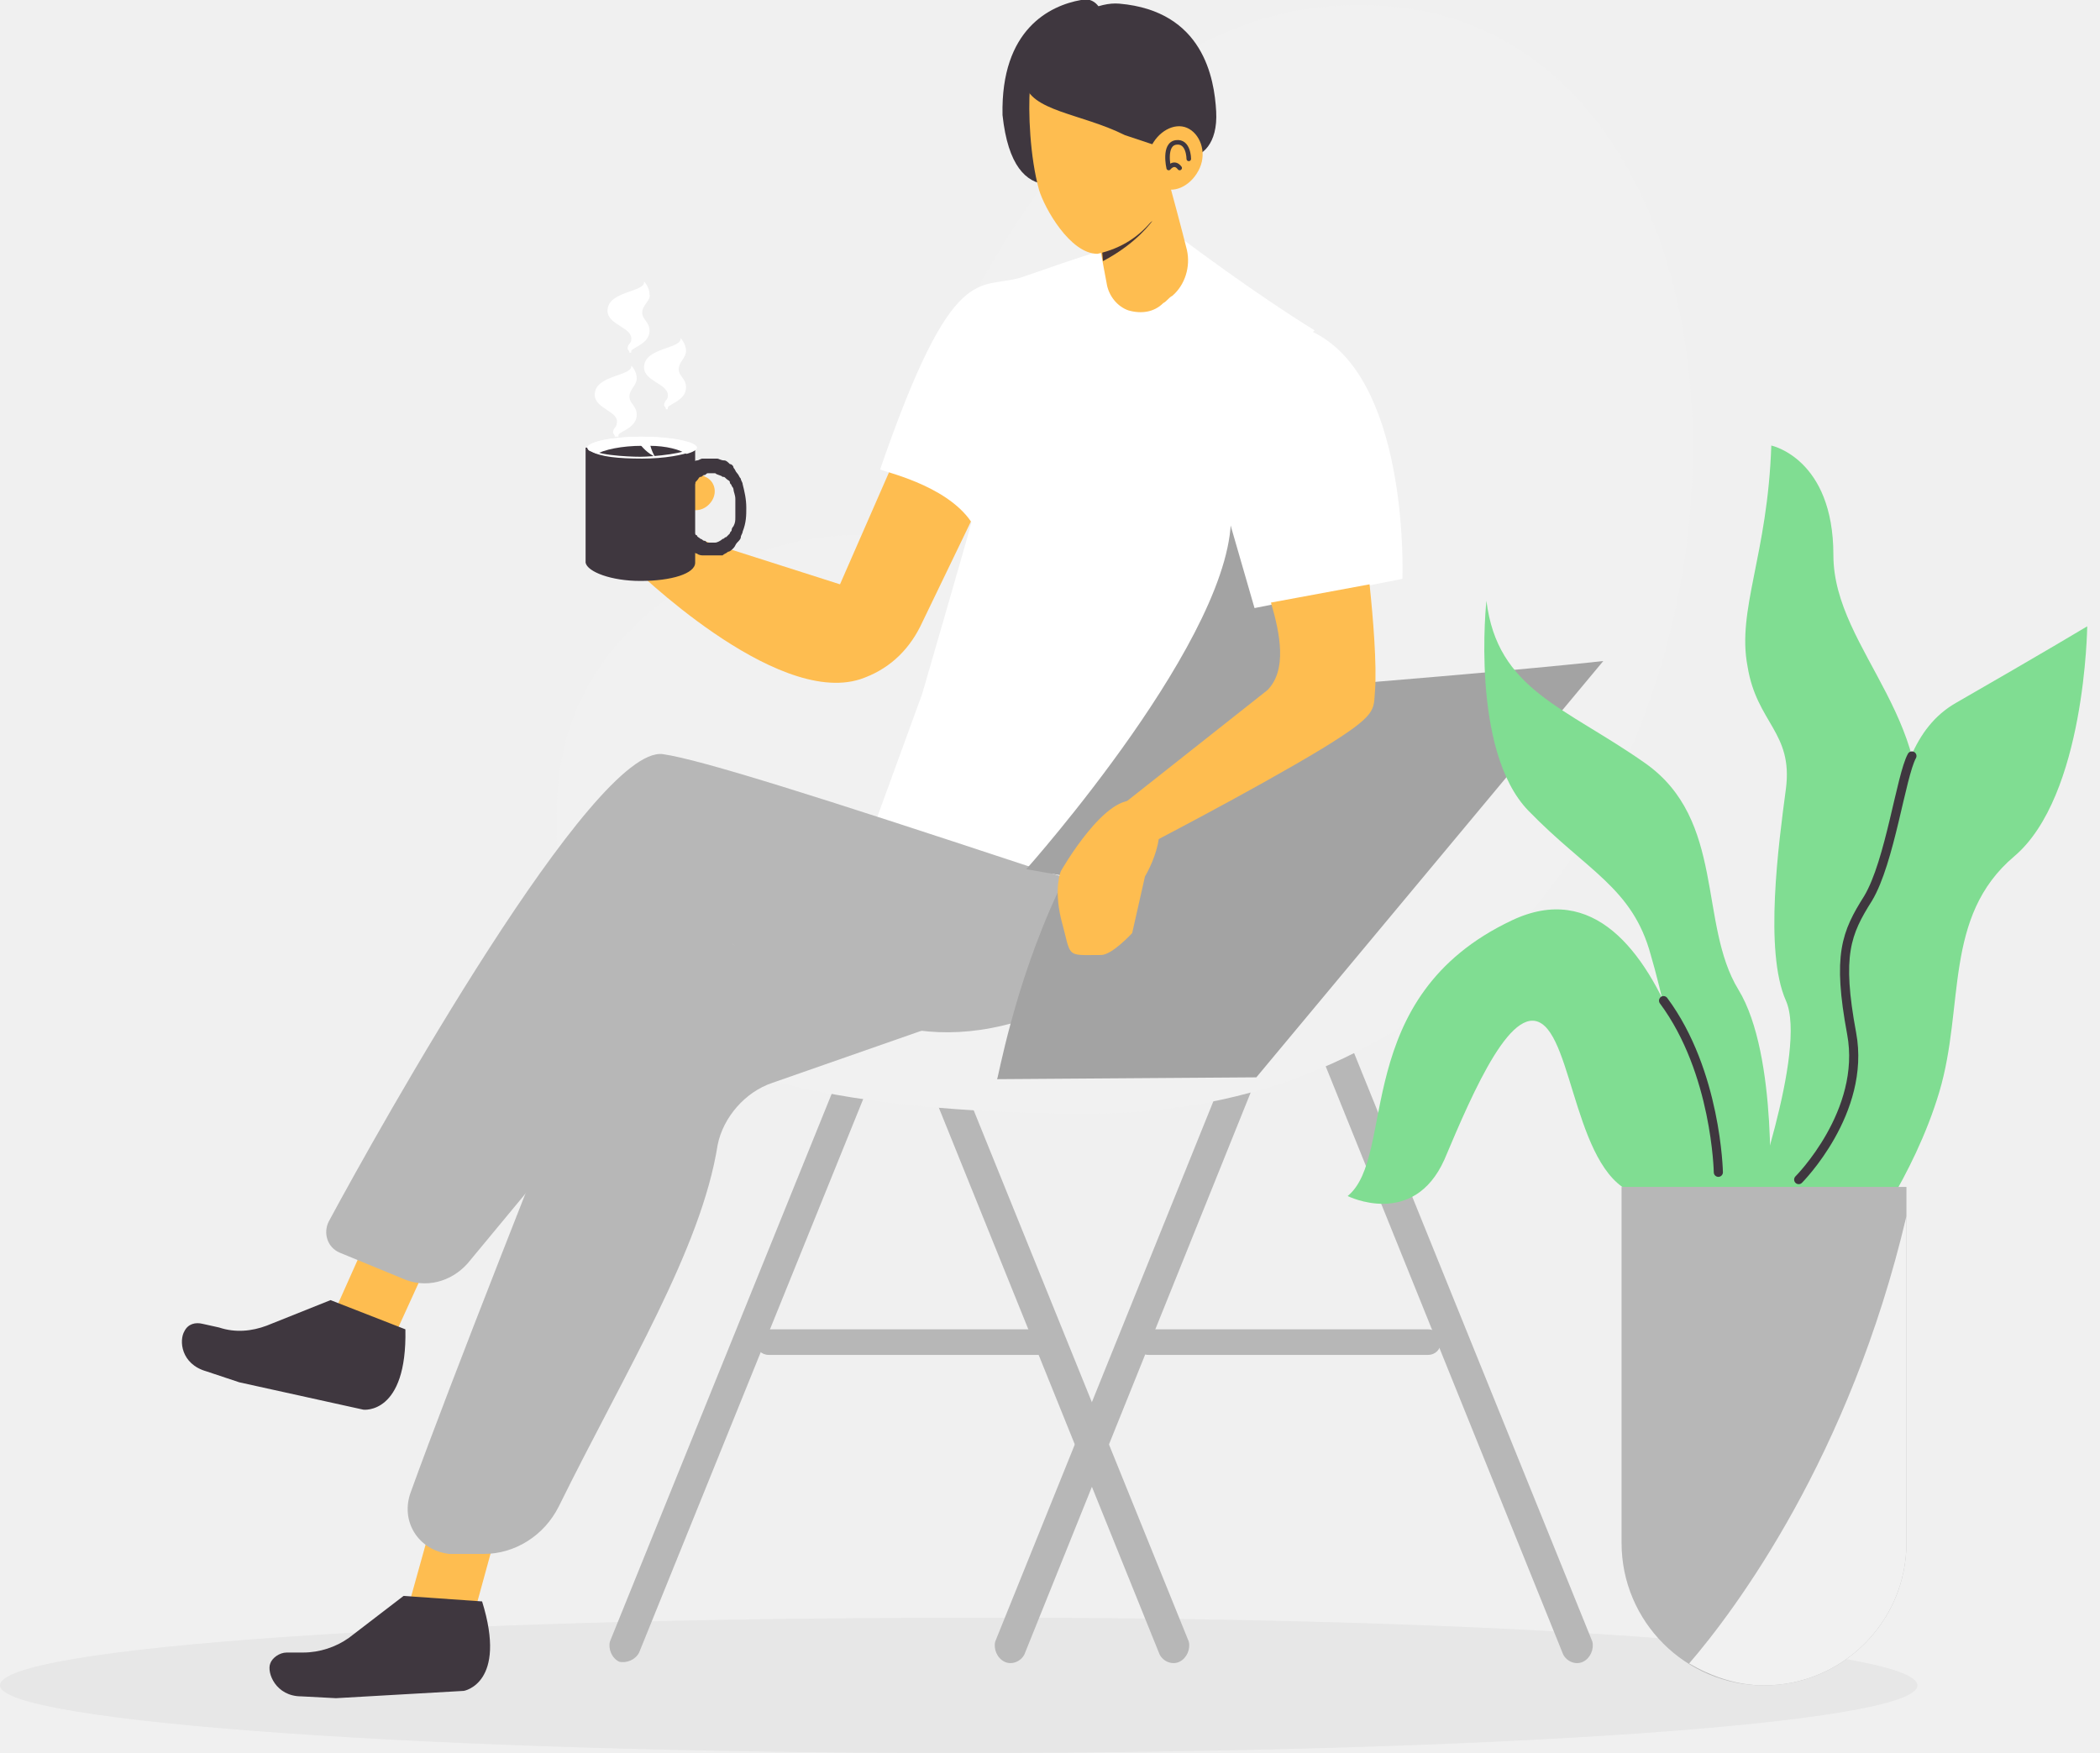
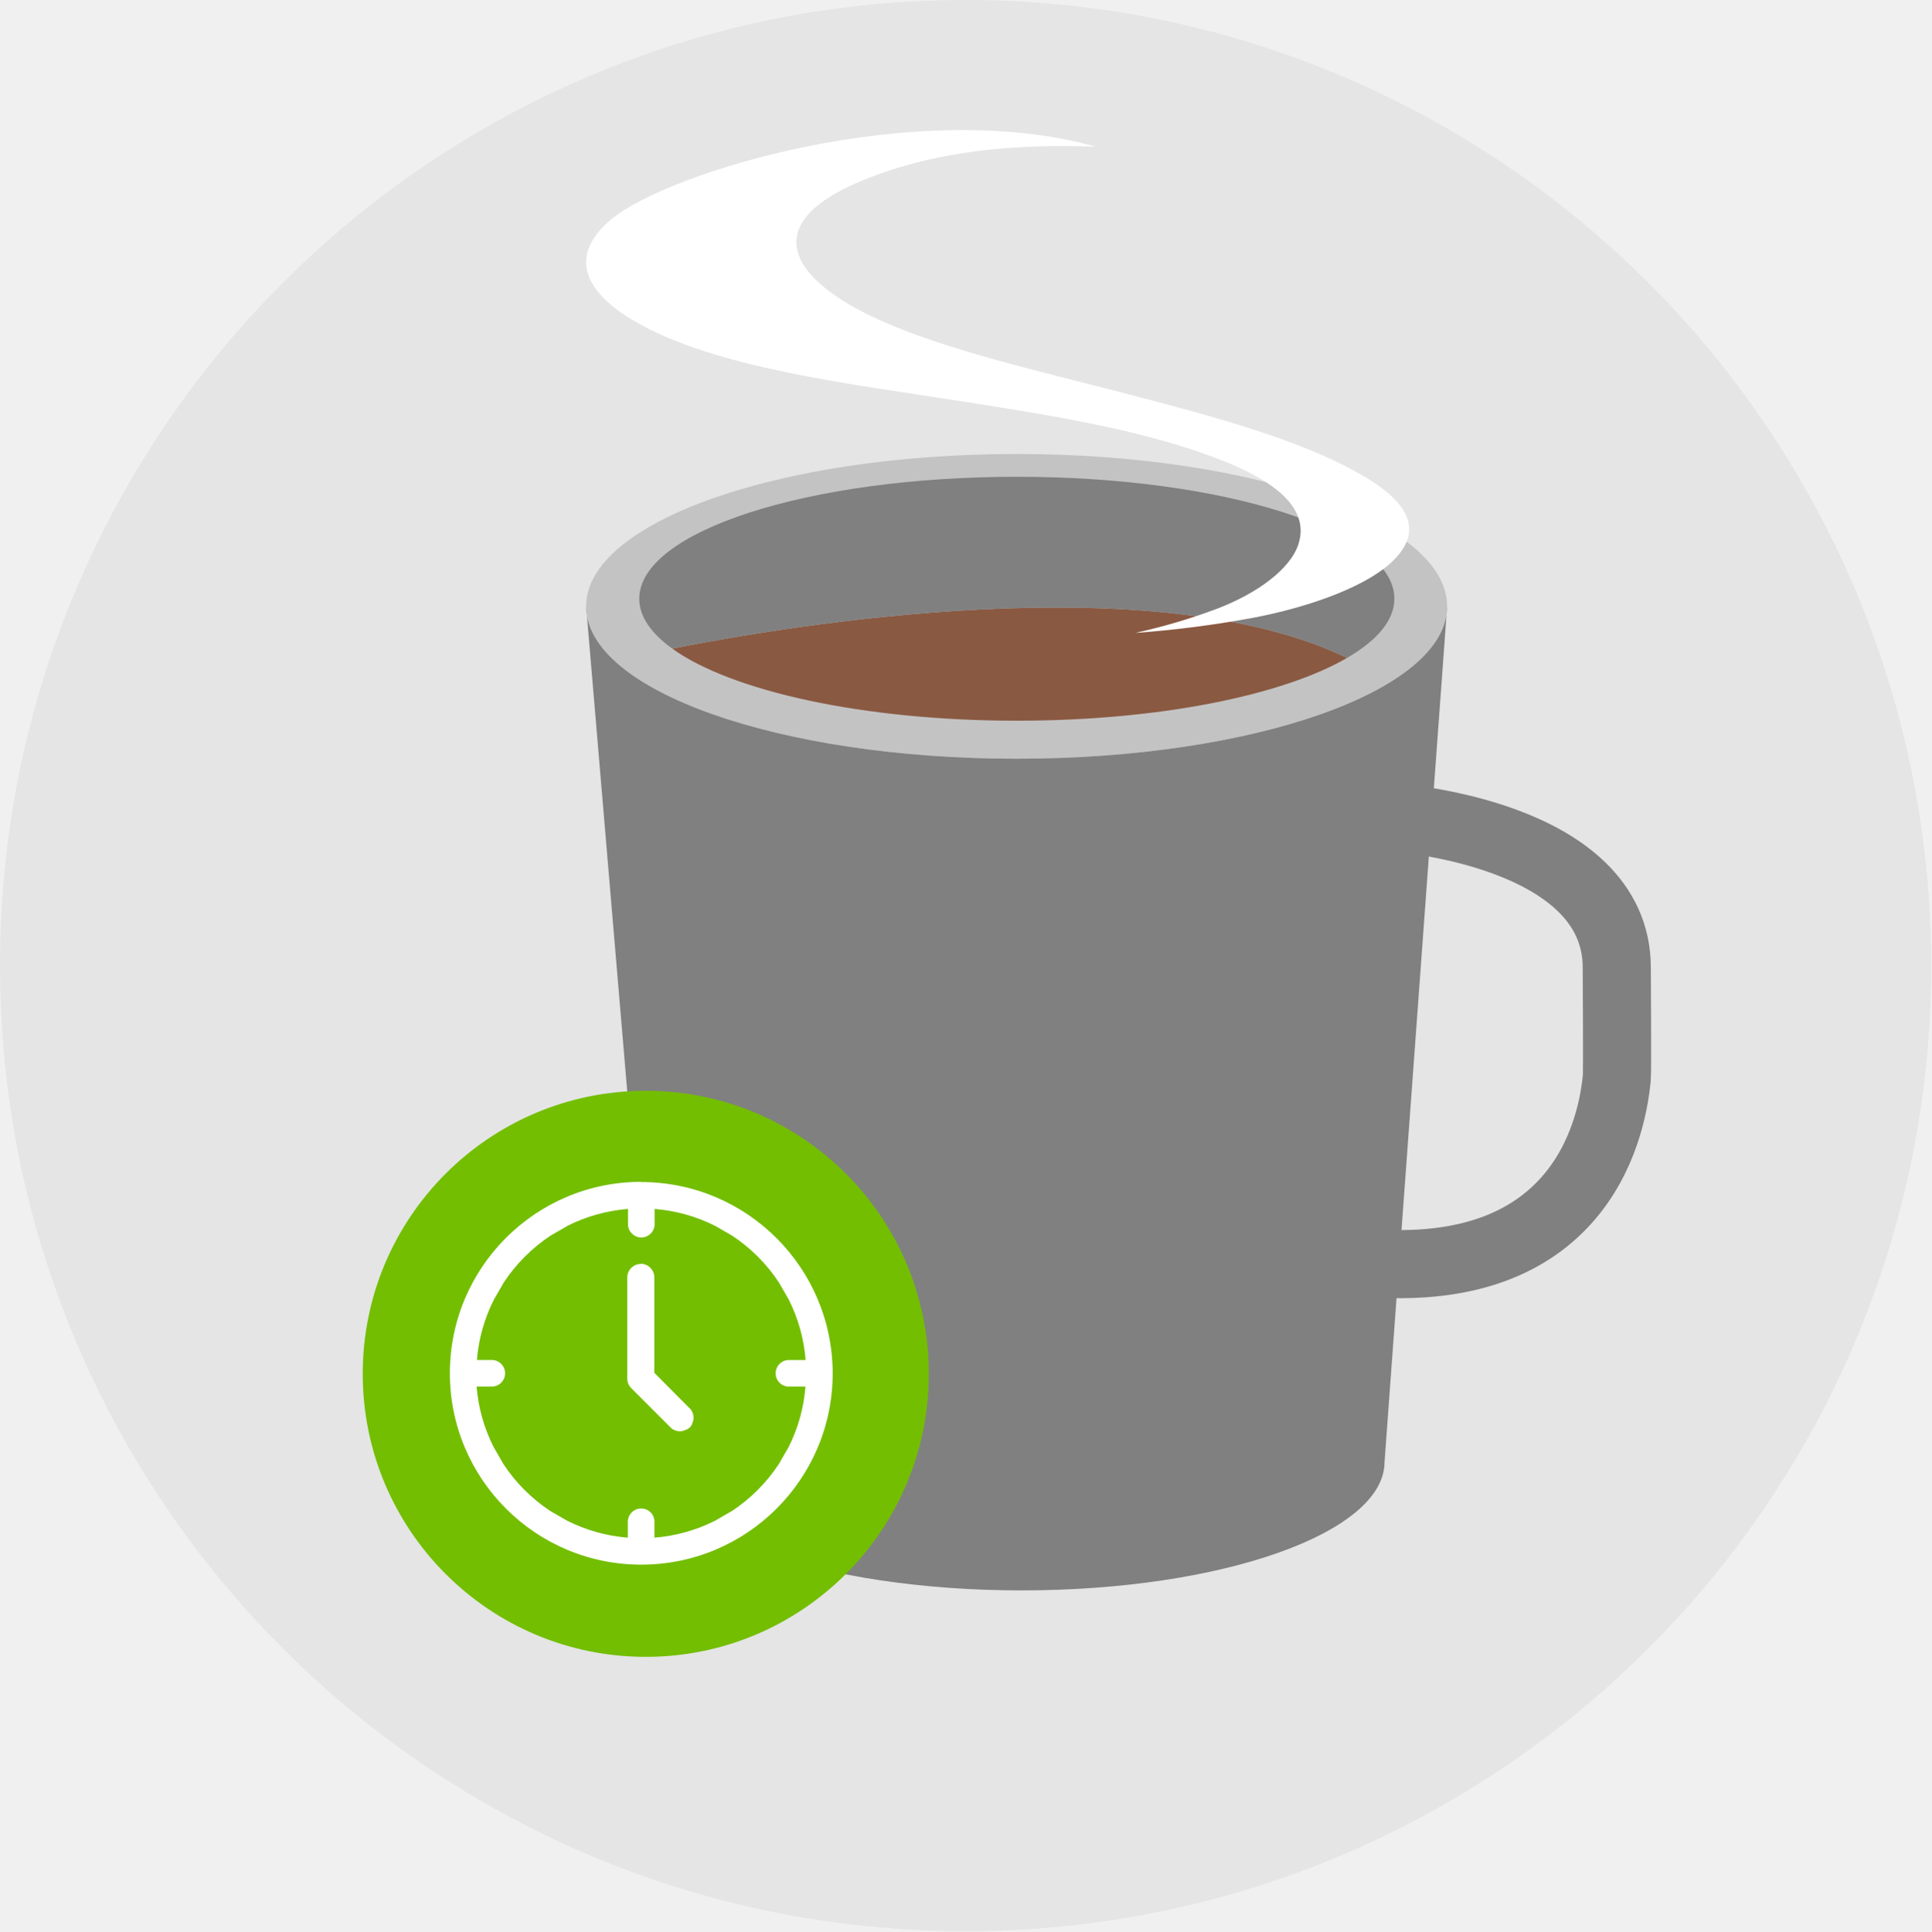
- <svg xmlns="http://www.w3.org/2000/svg" version="1.1" id="Ebene_1" x="0px" y="0px" viewBox="0 0 115 96" style="enable-background:new 0 0 115 96;" xml:space="preserve">
-   <style type="text/css">
- 	.st0{opacity:4.154678e-02;enable-background:new    ;}
- 	.st1{fill-rule:evenodd;clip-rule:evenodd;fill:#B7B7B7;}
- 	.st2{fill:#F1F1F1;}
- 	.st3{fill-rule:evenodd;clip-rule:evenodd;fill:#FEBD50;}
- 	.st4{fill:#3F373F;}
- 	.st5{fill:#FFFFFF;}
- 	.st6{fill:#80DD92;}
- 	.st7{fill:none;stroke:#3F373F;stroke-width:0.5;stroke-linecap:round;}
- 	.st8{fill:#B7B7B7;}
- 	.st9{fill:#A3A3A3;}
- 	.st10{fill-rule:evenodd;clip-rule:evenodd;fill:#473535;}
- 	.st11{fill:none;stroke:#3F373F;stroke-width:0.25;stroke-linecap:round;stroke-linejoin:round;stroke-miterlimit:10;}
- 	.st12{fill-rule:evenodd;clip-rule:evenodd;fill:#3F373F;}
- 	.st13{fill-rule:evenodd;clip-rule:evenodd;fill:#FFFFFF;}
- </style>
-   <g id="_x30_2_x5F_Zugang-anonym---RS_1_">
-     <g id="Zugang_anonym_1_Mobile_MVP_1_" transform="translate(-130, -114)">
-       <g id="Group-2_1_" transform="translate(130, 114)">
-         <g id="Group-10_1_" transform="translate(-0, 0)">
-           <g id="Group-9_1_" transform="translate(-0, 0)">
-             <g id="Group_1_" transform="translate(-0, 0)">
-               <path id="Fill-65_1_" class="st0" d="M105,92.3c0,2.1-23.5,3.7-52.5,3.7C23.5,96,0,94.3,0,92.3c0-2.1,23.5-3.7,52.5-3.7        C81.5,88.5,105,90.2,105,92.3" />
-               <path id="Fill-66_1_" class="st1" d="M33.9,91L33.9,91c-0.4-0.2-0.6-0.7-0.5-1.1l15.1-37.3c0.2-0.4,0.7-0.6,1.1-0.5        c0.4,0.2,0.6,0.7,0.5,1.1L35,90.5C34.8,90.9,34.3,91.1,33.9,91" />
-               <path id="Fill-67_1_" class="st1" d="M86.7,91L86.7,91c0.4-0.2,0.6-0.7,0.5-1.1L72.1,52.6c-0.2-0.4-0.7-0.6-1.1-0.5        c-0.4,0.2-0.6,0.7-0.5,1.1l15.1,37.4C85.8,91,86.3,91.2,86.7,91" />
-               <path id="Fill-68_1_" class="st1" d="M64.6,91L64.6,91c0.4-0.2,0.6-0.7,0.5-1.1L50,52.6c-0.2-0.4-0.7-0.6-1.1-0.5        c-0.4,0.2-0.6,0.7-0.5,1.1l15.1,37.4C63.7,91,64.2,91.2,64.6,91" />
-               <path id="Fill-69_1_" class="st1" d="M55,91L55,91c-0.4-0.2-0.6-0.7-0.5-1.1l15.1-37.4c0.2-0.4,0.7-0.6,1.1-0.5        c0.4,0.2,0.6,0.7,0.5,1.1L56.1,90.6C55.9,91,55.4,91.2,55,91" />
-               <path id="Fill-70_1_" class="st1" d="M57.2,74.2H42.1c-0.4,0-0.7-0.3-0.7-0.7c0-0.4,0.3-0.7,0.7-0.7h15.1        c0.4,0,0.7,0.3,0.7,0.7C57.9,73.9,57.6,74.2,57.2,74.2" />
-               <path id="Fill-71_1_" class="st1" d="M78.2,74.2H62.9c-0.4,0-0.7-0.3-0.7-0.7c0-0.4,0.3-0.7,0.7-0.7h15.3        c0.4,0,0.7,0.3,0.7,0.7C78.9,73.9,78.6,74.2,78.2,74.2" />
-               <path id="Fill-72_1_" class="st2" d="M48.3,29.4c0,0,7.2-31.3,28.3-29C102,3.3,98.2,61.2,59.2,61c-26.7-0.2-29-8.4-28.7-17.1        C30.9,32.4,43.3,28.6,48.3,29.4" />
-               <polyline id="Fill-168_1_" class="st3" points="25.9,88.6 22.3,88.2 24,82.1 27.6,82.4 25.9,88.6       " />
-               <path id="Fill-169_1_" class="st4" d="M22.1,87.4l-3,2.3c-0.7,0.5-1.6,0.8-2.5,0.8l-0.9,0c-0.4,0-0.8,0.3-0.9,0.6        c-0.2,0.5,0.3,1.8,1.7,1.8l1.9,0.1l7-0.4c0,0,2.4-0.4,1-4.9L22.1,87.4" />
-               <path id="Fill-171_1_" class="st3" d="M57,15.4l-6.1,5.4L46,32l-9.4-3l-2,2c0,0,7.8,7.7,12.5,6.2c1.5-0.5,2.6-1.5,3.3-2.9        c1.5-3.1,4.1-8.5,4.1-8.5l2.5-7.2L57,15.4" />
-               <path id="Fill-172_1_" class="st5" d="M67.8,25.5c0.7-5.2,4.2-7.4,4.2-7.4c-3.4-2.1-7.1-4.9-7.1-4.9s-0.4,0-0.7-0.1        c-1.8-0.3-5.9,1.3-8.3,2.1c-2.3,0.7-3.7-1.1-7.7,10.5c0,0.1,3.6,0.8,5,2.9C53,29.4,50.5,38,50.5,38l-3.1,8.5        c0,0,21.1,7.1,21.1,0.4L67.8,25.5" />
-               <path id="Fill-173_3_" class="st5" d="M56.1,47.5c0,0,11.6-13,11.2-19.6c0,0,1.3,1.5,2.1-0.8l1.7,8.4l-6.8,9.5l-3.7,3.3        L56.1,47.5" />
-               <path id="Fill-174_1_" class="st6" d="M97.8,65.4c0,0-0.4-7.8,3.1-11.8s1.5-12.4,6.2-15.1c4.7-2.7,7.2-4.2,7.2-4.2        s-0.1,9.3-4,12.6c-3.9,3.3-2.7,8.2-4.1,12.9c-1.4,4.7-4.4,8.6-4.4,8.6L97.8,65.4" />
-               <path id="Fill-175_1_" class="st6" d="M97,24.4c0,0,3.4,0.7,3.4,6s6.3,9.3,4.3,16.7c-2,7.5-3.1,16.2-3.1,16.2l-0.5,4.4        l-5.4-1.1c0,0,3.3-9.1,2.1-11.8c-1.2-2.7-0.4-8.6,0-11.6c0.4-3.1-1.6-3.6-2.1-6.7C95.1,33.4,96.8,30.4,97,24.4" />
-               <path id="Stroke-220_1_" class="st7" d="M98.5,64.6c0,0,3.7-3.7,2.9-8c-0.8-4.3-0.3-5.5,0.9-7.4c1.2-2,1.8-6.7,2.4-7.8" />
-               <polyline id="Fill-239_1_" class="st3" points="21.4,73.6 18.2,72.1 20.7,66.5 24,67.9 21.4,73.6       " />
-               <path id="Fill-240_1_" class="st4 foot" d="M18.1,71.2l-3.5,1.4c-0.8,0.3-1.7,0.4-2.6,0.1l-0.9-0.2c-0.4-0.1-0.8,0-1,0.4        c-0.3,0.5-0.2,1.8,1.2,2.2l1.8,0.6l6.8,1.5c0,0,2.4,0.3,2.3-4.4L18.1,71.2" />
-               <path id="Fill-241_1_" class="st8" d="M56.2,47.4c-11.2-3.7-17.8-5.8-19.9-6.1C32.5,40.8,20.8,61.7,18,66.9        c-0.3,0.6-0.1,1.4,0.6,1.7L22,70c1.3,0.6,2.7,0.2,3.6-0.8l14.5-17.5c4.7,2.8,9.1,6.4,16.1,4.1l3.4-7.4        C59.5,48.4,58.4,48.1,56.2,47.4z" />
-               <path id="Fill-245_1_" class="st3" d="M39,27.4L39,27.4c0.3-0.5,0.1-1.1-0.4-1.3l-1.1-0.7c-0.5-0.3-1.1-0.1-1.3,0.4        c-0.3,0.5-0.1,1.1,0.3,1.3l1.1,0.7C38.1,28.1,38.7,27.9,39,27.4" />
-               <path id="Fill-173_2_" class="st9" d="M56.2,47.6c0,0,11.6-13,11.2-19.6c0,0,1.4,1.5,2.1-0.8l1.7,8.4l-6.8,9.5l-3.7,3.3        L56.2,47.6" />
-               <path id="Fill-246_1_" class="st9" d="M54.6,59.1c0.1,0.1,3.4-20.4,16.3-21.4c12.6-1,16.9-1.5,16.9-1.5L68.8,59L54.6,59.1" />
-               <path id="Fill-247_1_" class="st6" d="M94.1,65.5c0,0-2.4-19.3-11.3-15.1c-8.9,4.2-6.3,12.9-9,15.1c0,0,3.6,1.8,5.3-2        c1.6-3.8,3.8-8.9,5.5-7.3s1.9,9.3,5.8,9.3H94.1" />
-               <path id="Fill-248_1_" class="st6" d="M81.4,32.9c0,0-0.9,8.2,2.3,11.5c3.2,3.3,5.7,4.2,6.7,7.9c1.1,3.7,3.2,14.5,3.2,14.5        l3.3-0.9c0,0,0.5-8.1-1.7-11.7c-2.2-3.6-0.7-9.3-5.1-12.4C85.7,38.7,82,37.8,81.4,32.9" />
-               <path id="Fill-249_1_" class="st8" d="M96.6,92.3L96.6,92.3c-4.3,0-7.8-3.5-7.8-7.8V65h15.6v19.5        C104.4,88.8,100.9,92.3,96.6,92.3" />
-               <path id="Fill-250_1_" class="st2" d="M104.4,84.5V66.6c-3.1,13.2-9.4,21.6-11.9,24.5c1.2,0.7,2.6,1.2,4.1,1.2        C100.9,92.3,104.4,88.8,104.4,84.5" />
-               <path id="Stroke-251_1_" class="st7" d="M94.1,64.2c0,0-0.1-5.5-3-9.4" />
-               <path id="Fill-252_1_" class="st3" d="M58.1,50.3c0.6,2.2,0.2,2,2.2,2c0.6,0,1.7-1.2,1.7-1.2l0.7-3.1c0,0,2-3.3-0.4-4.1        c-1.7-0.6-4.2,3.8-4.2,3.8S57.7,48.6,58.1,50.3z" />
-               <path id="Fill-253_1_" class="st5" d="M76.8,31.7c0,0,0.4-10.4-4.5-13.3c-4.9-3-6,6.6-6,6.6l2.4,8.3L76.8,31.7" />
-               <path id="Fill-254_1_" class="st3" d="M69.6,33c0.5,1.7,0.9,3.7-0.2,4.8l-8.1,6.4l1.1,2.3c0,0,6.2-3.2,10-5.5        c3.1-1.9,2.8-2.1,2.9-3.2c0.1-1.4-0.1-3.9-0.3-5.8L69.6,33" />
-               <path id="Fill-255_1_" class="st8" d="M22.5,81.7c2.2-6.1,7.4-19.2,9.9-25.5c0.9-2.2,2.7-4.1,5-5.1l2.5,0.5l10.7,4.8l-8.3,2.9        c-1.5,0.5-2.7,1.9-3,3.4c-0.9,5.7-5,12.3-8.7,19.8c-0.8,1.6-2.4,2.6-4.1,2.6l-1.9,0C22.9,84.9,21.9,83.3,22.5,81.7z" />
-               <path id="Fill-298_1_" class="st4" d="M60.3,1.2c0.2-0.7-0.4-1.4-1.1-1.2c-1.7,0.3-4.4,1.6-4.3,6.3c0.3,2.8,1.3,3.7,2.4,3.8        c1.8,0.1,2.2-6,2.2-6L60.3,1.2" />
-               <path id="Fill-299_1_" class="st3" d="M59.6,9.8c0,0,0.5,3.1,1,5.7c0.1,0.7,0.6,1.3,1.2,1.5c0.7,0.2,1.4,0.1,1.9-0.4        c0.2-0.1,0.3-0.3,0.5-0.4c0.7-0.6,1-1.6,0.8-2.5C64.4,11.3,63.2,7,63.2,7L59.6,9.8" />
-               <path id="Fill-300_1_" class="st10" d="M60.3,13.1c0,0,1.2,0.2,2.8-1c0,0-0.8,1.2-2.7,2.2L60.3,13.1" />
-               <path id="Fill-301_1_" class="st3" d="M63.7,4.1c-0.1-1.1-1-1.9-2.1-1.8c-1.1,0.1-2-0.1-3.2,0c-1.1,0.1-1.9,1.4-2,2.5        c-0.1,1.3,0,3.8,0.5,5.6c0.3,1,1.7,3.5,3.2,3.5c2.7-0.6,4-2.8,4.2-4.9C64.5,7.4,63.8,5.6,63.7,4.1" />
-               <path id="Fill-302_1_" class="st4" d="M64,8.2c0,0,0.4,0.4,1.1,0.4s1.6-0.7,1.5-2.5c-0.1-1.8-0.7-5.5-5.3-5.9        c-2.3-0.2-5.4,3-5.2,4.3c0.3,1.6,3.1,1.7,5.5,2.9L64,8.2" />
-               <path id="Fill-303_1_" class="st3" d="M65.7,9.2c-0.4,0.9-1.3,1.4-2,1.1C62.9,10,62.6,9,63,8.1c0.4-0.9,1.3-1.4,2-1.1        C65.7,7.3,66.1,8.3,65.7,9.2" />
-               <path id="Stroke-304_1_" class="st11" d="M65.1,8.7c0,0,0-1-0.7-0.9C63.7,7.9,64,9.2,64,9.2s0.3-0.4,0.6,0" />
-             </g>
-             <g id="GettyImages-825154518_1_" transform="translate(32.16853, 15.41502)">
-               <path id="Fill-5_1_" class="st12" d="M6,13.9C6,14,6.1,14,6.2,14.1c0.1,0,0.1,0.1,0.2,0.1c0.1,0,0.1,0.1,0.2,0.1        c0.1,0,0.1,0,0.2,0c0.1,0,0.1,0,0.2,0c0.1,0,0.3-0.1,0.4-0.2c0.1,0,0.1-0.1,0.2-0.1c0.1-0.1,0.1-0.1,0.2-0.2        c0-0.1,0.1-0.1,0.1-0.2c0-0.1,0.1-0.2,0.1-0.2c0.1-0.2,0.1-0.3,0.1-0.5c0-0.2,0-0.4,0-0.5c0-0.2,0-0.4,0-0.5        c0-0.2-0.1-0.4-0.1-0.5c0-0.1-0.1-0.2-0.1-0.2c0-0.1-0.1-0.1-0.1-0.2c0-0.1-0.1-0.1-0.2-0.2c-0.1-0.1-0.1-0.1-0.2-0.1        c-0.1-0.1-0.3-0.1-0.4-0.2c-0.1,0-0.1,0-0.2,0c-0.1,0-0.1,0-0.2,0c-0.1,0-0.1,0.1-0.2,0.1c-0.1,0-0.1,0.1-0.2,0.1        c-0.1,0-0.1,0.1-0.2,0.2c-0.1,0.1-0.1,0.1-0.1,0.2l-0.7-0.5c0.1-0.1,0.2-0.2,0.3-0.3C5.5,10,5.6,10,5.7,9.9        C5.8,9.9,5.9,9.8,6,9.8c0.1,0,0.2-0.1,0.3-0.1c0.1,0,0.2,0,0.4,0c0.1,0,0.3,0,0.4,0c0.1,0,0.2,0.1,0.4,0.1        C7.6,9.8,7.7,9.9,7.8,10C7.9,10,8,10.1,8,10.2c0.1,0.1,0.1,0.2,0.2,0.3c0.1,0.1,0.1,0.2,0.2,0.3c0,0.1,0.1,0.2,0.1,0.3        c0.1,0.4,0.2,0.8,0.2,1.3c0,0.4,0,0.8-0.2,1.3c0,0.1-0.1,0.2-0.1,0.3c0,0.1-0.1,0.2-0.2,0.3c-0.1,0.1-0.1,0.2-0.2,0.3        c-0.1,0.1-0.2,0.2-0.3,0.2c-0.1,0.1-0.2,0.1-0.3,0.2C7.4,15,7.2,15,7.1,15c-0.1,0-0.2,0-0.4,0c-0.1,0-0.3,0-0.4,0        C6.3,15,6.1,15,6,14.9c-0.1,0-0.2-0.1-0.3-0.2c-0.1-0.1-0.2-0.1-0.3-0.2c-0.1-0.1-0.2-0.2-0.3-0.3l0.7-0.5        C5.9,13.8,5.9,13.9,6,13.9" />
-               <path id="Combined-Shape_3_" class="st12" d="M5.9,9.1v6.3c0,0.6-1.3,1-3,1c-1.6,0-2.9-0.5-3-1l0-6.3H5.9z" />
-               <path id="Fill-8_1_" class="st13" d="M0,9.1c0,0.3,1.3,0.6,3,0.6s3-0.3,3-0.6c0-0.3-1.3-0.6-3-0.6S0,8.8,0,9.1" />
-               <path id="Combined-Shape_2_" class="st12" d="M3,9c0.1,0,0.3,0,0.4,0c0.9,0,1.7,0.2,2.1,0.5C5.4,9.6,4.8,10,3,10        c-0.4,0-1-0.1-1.4-0.1c0,0-0.1,0-0.1,0c-0.1,0-0.2,0-0.3,0c0,0,0,0,0,0C0.7,9.7,0.5,9.5,0.4,9.5C0.9,9.2,1.9,9,3,9z" />
-               <path id="Fill-11_1_" class="st13" d="M0.2,9.1c0-0.4,2-0.5,2.7-0.5c0.8,0,2.7,0.1,2.7,0.5c0,0.3-2,0.5-2.7,0.5        C2.2,9.6,0.2,9.5,0.2,9.1 M0,9.1c0,0.1,0.1,0.2,0.2,0.2C0.7,9.6,1.7,9.7,3,9.7c1.2,0,2.3-0.2,2.7-0.4c0.1-0.1,0.2-0.2,0.2-0.2        c0-0.3-1.3-0.6-3-0.6C1.3,8.5,0,8.8,0,9.1" />
-               <path id="Fill-12_5_" class="st5 steam steam--3" d="M1.5,8.5c0-0.1-0.1-0.2-0.1-0.2c0-0.3,0.2-0.3,0.2-0.5C1.8,7.1,0.4,7,0.4,6.2        c0-1.1,2.1-1,2-1.6c0,0,0.3,0.3,0.3,0.7c0,0.4-0.4,0.6-0.4,1c0,0.4,0.4,0.5,0.4,1c0,0.7-0.9,0.9-1,1.1c0,0,0,0.1,0,0.1        c0,0,0,0,0,0C1.6,8.5,1.5,8.5,1.5,8.5" />
-               <path id="Fill-12_4_" class="st5 steam steam--2" d="M4.3,7c0-0.1-0.1-0.2-0.1-0.2c0-0.3,0.2-0.3,0.2-0.5c0.1-0.7-1.3-0.8-1.3-1.6        c0-1.1,2.1-1,2-1.6c0,0,0.3,0.3,0.3,0.7c0,0.4-0.4,0.6-0.4,1c0,0.4,0.4,0.5,0.4,1c0,0.7-0.9,0.9-1,1.1c0,0,0,0.1,0,0.1        c0,0,0,0,0,0C4.4,7,4.4,7,4.3,7" />
-               <path id="Fill-12_3_" class="st5 steam steam--1" d="M2.3,3.9c0-0.1-0.1-0.2-0.1-0.2c0-0.3,0.2-0.3,0.2-0.5c0.1-0.7-1.3-0.8-1.3-1.6        c0-1.1,2.1-1,2-1.6c0,0,0.3,0.3,0.3,0.7C3.5,1,3,1.3,3,1.7c0,0.4,0.4,0.5,0.4,1c0,0.7-0.9,0.9-1,1.1c0,0,0,0.1,0,0.1        c0,0,0,0,0,0C2.4,3.9,2.3,3.9,2.3,3.9" />
-               <path id="Fill-13_1_" class="st13" d="M3.7,9.6C3.3,9.4,3,9.1,2.8,8.8c0.1,0,0.3,0,0.4,0c0.1,0,0.1,0,0.2,0        C3.5,9.3,3.7,9.6,3.7,9.6 M2.7,8.6C2.7,8.6,2.7,8.6,2.7,8.6c0.2,0,0.4,0,0.5,0c0.1,0,0.1,0,0.2,0c0,0,0,0,0,0        c-0.1,0-0.1,0-0.2,0C3,8.6,2.9,8.6,2.7,8.6" />
-             </g>
-           </g>
-         </g>
+ <svg xmlns="http://www.w3.org/2000/svg" viewBox="0 0 566.93 566.93">
+   <g id="b4a42fb6-23b0-4c61-93dc-ecd095540704" data-name="Copy">
+     <g style="opacity:0.05">
+       <circle cx="283.46" cy="283.46" r="283.46" />
+     </g>
+     <path d="M424.83,178c0,24.71-56.59,44.73-126.39,44.73s-126.38-20-126.38-44.73,56.58-44.73,126.38-44.73S424.83,153.25,424.83,178Z" style="fill:#c3c3c3" />
+     <path d="M172.06,178c0,24.71,56.58,44.73,126.38,44.73s126.39-20,126.39-44.73L406.45,429.17c0,20.82-47.7,37.71-106.55,37.71S193.35,450,193.35,429.17Z" style="fill:gray" />
+     <path d="M197.34,190.4c17.33,12.48,56.09,21.17,101.16,21.17,41.71,0,78-7.44,96.95-18.44C338.43,165.58,231.06,183.7,197.34,190.4Z" style="fill:#8a5942" />
+     <path d="M409.34,175.76c0-19.77-49.62-35.8-110.84-35.8s-110.84,16-110.84,35.8c0,5.22,3.48,10.17,9.68,14.64,33.72-6.7,141.09-24.82,198.11,2.73C404.29,188,409.34,182.06,409.34,175.76Z" style="fill:gray" />
+     <path d="M186.21,94.25c23.74,13.85,63.35,18.41,96.47,23.61,27,4.23,53.56,8.45,76,17.27,13.6,5.36,26.12,13.18,22.51,24.55-2.38,7.49-12.36,14.61-23.87,19a175.26,175.26,0,0,1-24.06,7.12,312.49,312.49,0,0,0,34.83-4.49c15.76-3,31.77-8.71,39.68-15.61,12-10.49,3.78-19.31-7.39-25.89C382,129,355.67,122.09,329,115.15c-32.76-8.52-73.1-17.13-89.41-32.91-8.86-8.57-9.89-19.6,13.58-29.26,22.34-9.19,46.18-10.71,68.47-9.92C269.15,28.3,196,50.44,179.38,64.43,165.53,76.07,173.33,86.74,186.21,94.25Z" style="fill:#fff" />
+     <path d="M409.34,240s65.3,4.45,65.28,44.07c0,2,.21,30.54,0,32.5-1.17,11.5-8.31,59.81-74.2,54.06" style="fill:none;stroke:gray;stroke-miterlimit:10;stroke-width:20px" />
+     <circle cx="189.57" cy="403.3" r="83.09" style="fill:#73be00" />
+     <g id="b765e2b3-3b3e-4119-a019-4fc01e904dc2" data-name="NewGroupe0">
+       <g id="e969a2d1-037b-4197-b8a7-ae27fa3bbaff" data-name="NewGroup14-0">
+         <path d="M188.23,458.85a55.69,55.69,0,1,1,55.69-55.69A55.75,55.75,0,0,1,188.23,458.85Zm-48.76-52.28a48.33,48.33,0,0,0,5.05,18.51l2.9,5A48.92,48.92,0,0,0,161.34,444l5,2.89a48.49,48.49,0,0,0,18.49,5.05v-5.19a3.41,3.41,0,0,1,3.41-3.41,3.38,3.38,0,0,1,3.41,3.41v5.19a48.47,48.47,0,0,0,18.5-5.06l5-2.9a48.85,48.85,0,0,0,13.9-13.91l2.9-5a48.2,48.2,0,0,0,5-18.48H231.8a3.41,3.41,0,0,1,0-6.81H237a48.21,48.21,0,0,0-5.06-18.51l-2.89-5a48.92,48.92,0,0,0-13.92-13.91l-5-2.89a48.4,48.4,0,0,0-18.47-5.05v5.2a3.41,3.41,0,0,1-6.81,0v-5.2a48.47,48.47,0,0,0-18.51,5.06l-5,2.9a48.92,48.92,0,0,0-13.91,13.92l-2.89,5a48.25,48.25,0,0,0-5,18.48h5.19a3.41,3.41,0,0,1,0,6.81ZM200,420a3.49,3.49,0,0,1-2.44-1l-11.86-11.86a3.48,3.48,0,0,1-1-2.45V375.05a3.47,3.47,0,0,1,6.93,0v28.2l10.83,10.84A3.46,3.46,0,0,1,200,420Z" style="fill:#fff" />
+         <path d="M188.23,348A55.19,55.19,0,1,1,133,403.17,55.19,55.19,0,0,1,188.23,348m0,14.52a2.92,2.92,0,0,1-2.91-2.9v-5.73A49.23,49.23,0,0,0,166.09,359l-5,2.91A49.66,49.66,0,0,0,147,376l-2.91,5a49,49,0,0,0-5.15,19.23h5.73a2.91,2.91,0,0,1,0,5.81h-5.73a49,49,0,0,0,5.15,19.23l2.91,5a49.66,49.66,0,0,0,14.07,14.08l5,2.91a49.23,49.23,0,0,0,19.24,5.14v-5.73a2.91,2.91,0,0,1,2.91-2.9,2.88,2.88,0,0,1,2.91,2.9v5.73a49.14,49.14,0,0,0,19.22-5.14l5-2.91a49.66,49.66,0,0,0,14.07-14.08l2.91-5a48.85,48.85,0,0,0,5.14-19.23H231.8a2.91,2.91,0,1,1,0-5.81h5.72A48.85,48.85,0,0,0,232.38,381l-2.91-5a49.66,49.66,0,0,0-14.07-14.08l-5-2.91a49.14,49.14,0,0,0-19.22-5.14v5.73a2.9,2.9,0,0,1-2.9,2.9m-.12,9.59a3,3,0,0,1,3,3v28.4l11,11a3,3,0,1,1-4.19,4.19L186,406.78a2.94,2.94,0,0,1-.87-2.1V375.05a3,3,0,0,1,3-3m.12-25.11a56.19,56.19,0,1,0,56.19,56.19A56.25,56.25,0,0,0,188.23,347Zm-21.66,12.91a48,48,0,0,1,17.76-4.95v4.66a3.91,3.91,0,0,0,7.81,0v-4.66a48,48,0,0,1,17.75,4.95l5,2.88a48.32,48.32,0,0,1,13.75,13.76l2.88,5a47.72,47.72,0,0,1,4.95,17.76H231.8a3.91,3.91,0,1,0,0,7.81h4.65a47.75,47.75,0,0,1-4.95,17.75l-2.88,5a48.44,48.44,0,0,1-13.75,13.76l-5,2.88a48,48,0,0,1-17.75,4.95v-4.66a3.87,3.87,0,0,0-3.91-3.9,3.91,3.91,0,0,0-3.91,3.9v4.66a48,48,0,0,1-17.76-4.95l-5-2.88a48.44,48.44,0,0,1-13.75-13.76l-2.88-5a47.67,47.67,0,0,1-5-17.76h4.65a3.91,3.91,0,0,0,0-7.81H140a47.62,47.62,0,0,1,5-17.75l2.88-5a48.44,48.44,0,0,1,13.75-13.76l5-2.88Zm21.54,11.2a4,4,0,0,0-4,4v29.63a4,4,0,0,0,1.16,2.81l11.85,11.85a4,4,0,0,0,5.62-5.6L192.08,403v-28a4,4,0,0,0-4-4Z" style="fill:#fff" />
      </g>
    </g>
  </g>
</svg>
